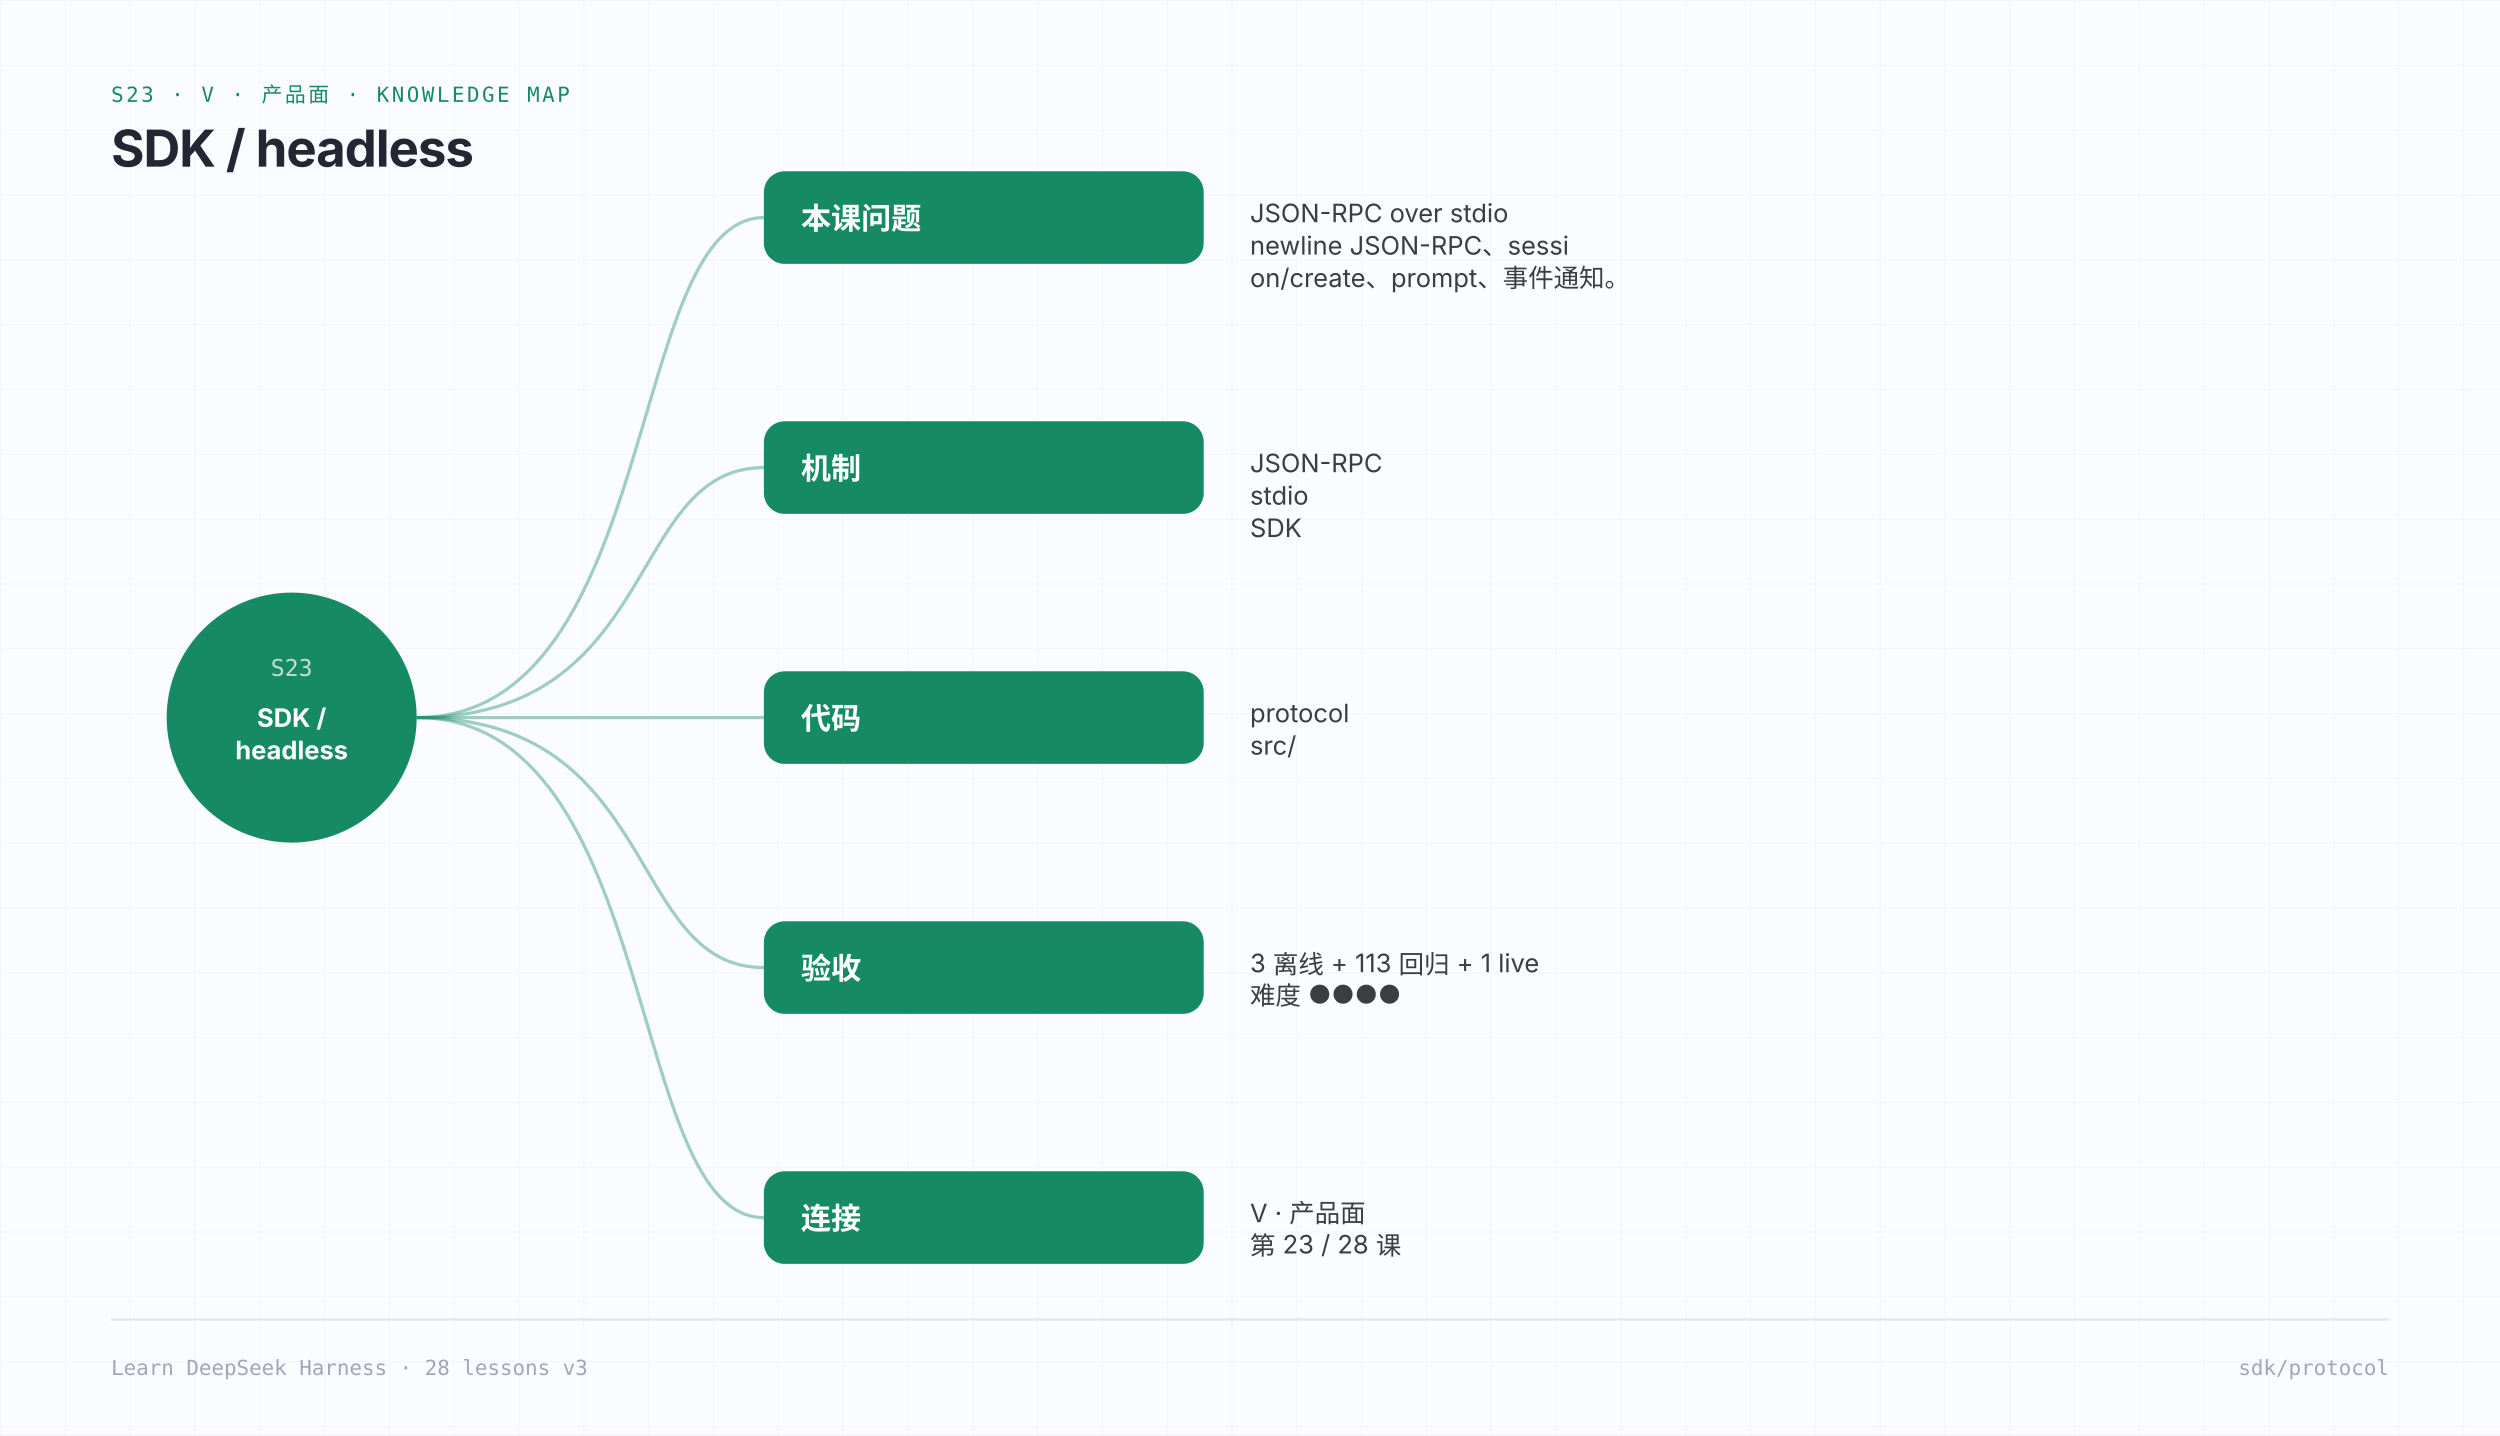
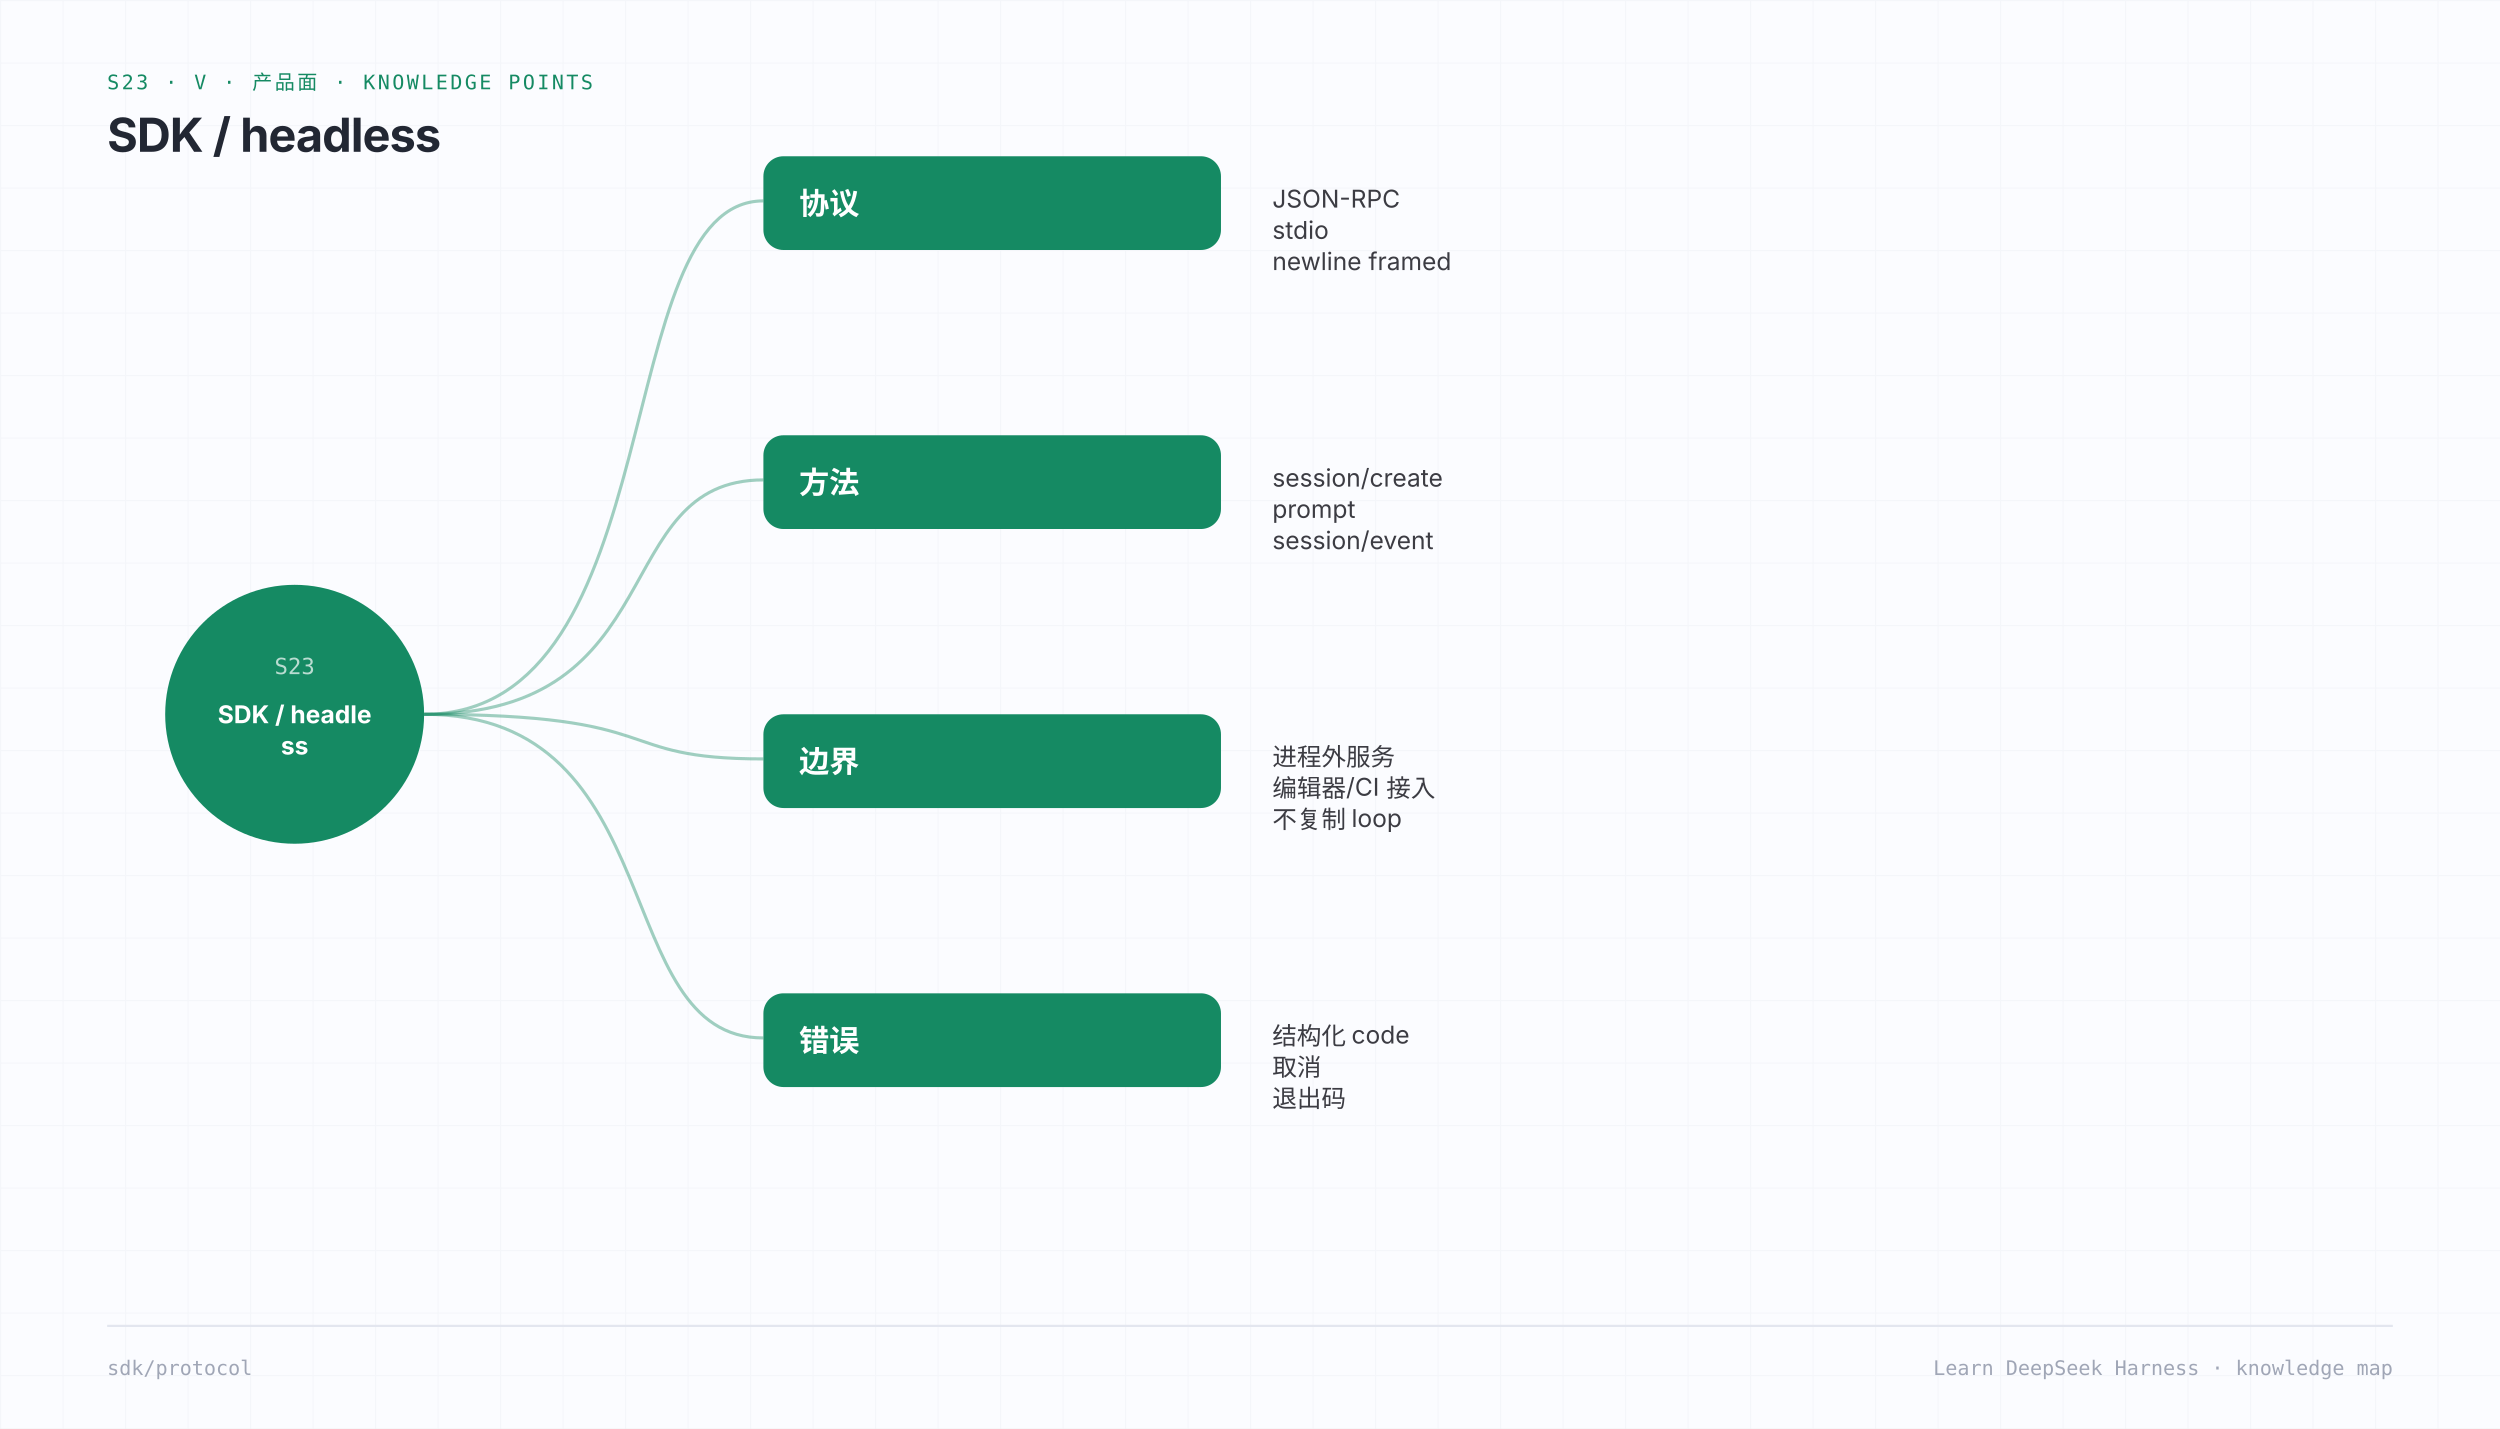
- <svg xmlns="http://www.w3.org/2000/svg" width="1080" height="620" viewBox="0 0 1080 620" role="img" aria-labelledby="title">
+ <svg xmlns="http://www.w3.org/2000/svg" width="1120" height="640" viewBox="0 0 1120 640" role="img" aria-labelledby="title">
  <defs>
    <pattern id="g" width="28" height="28" patternUnits="userSpaceOnUse">
      <path d="M28 0H0V28" fill="none" stroke="#303a63" stroke-opacity=".035" />
    </pattern>
  </defs>
-   <rect width="1080" height="620" fill="#fbfcff" />
-   <rect width="1080" height="620" fill="url(#g)" />
-   <text x="48" y="44" font-size="9" letter-spacing=".12em" fill="#158a63" font-family="SFMono-Regular,Consolas,monospace">S23 · V · 产品面 · KNOWLEDGE MAP</text>
-   <text x="48" y="72" font-size="22" font-weight="750" fill="#222733" letter-spacing="-.02em" font-family="-apple-system,BlinkMacSystemFont,'Segoe UI','Noto Sans SC',sans-serif">SDK / headless</text>
-   <circle cx="126" cy="310" r="54" fill="#158a63" />
-   <text x="126" y="292" text-anchor="middle" font-size="10" fill="rgba(255,255,255,.72)" font-family="SFMono-Regular,Consolas,monospace">S23</text>
-   <text x="126" y="314" font-size="11" font-weight="700" fill="#fff" text-anchor="middle" font-family="-apple-system,BlinkMacSystemFont,'Segoe UI','Noto Sans SC',sans-serif">SDK /</text>
-   <text x="126" y="328" font-size="11" font-weight="700" fill="#fff" text-anchor="middle" font-family="-apple-system,BlinkMacSystemFont,'Segoe UI','Noto Sans SC',sans-serif">headless</text>
-   <path d="M180 310 C286 310 270 94 330 94" fill="none" stroke="#158a63" stroke-opacity=".4" stroke-width="1.4" />
-   <rect x="330" y="74" width="190" height="40" rx="9" fill="#158a63" />
-   <text x="346" y="99" font-size="13" font-weight="700" fill="#fff" font-family="-apple-system,BlinkMacSystemFont,'Segoe UI','Noto Sans SC',sans-serif">本课问题</text>
-   <text x="540" y="96" font-size="11" font-weight="400" fill="#3c3c43" text-anchor="start" font-family="-apple-system,BlinkMacSystemFont,'Segoe UI','Noto Sans SC',sans-serif">JSON-RPC over stdio</text>
-   <text x="540" y="110" font-size="11" font-weight="400" fill="#3c3c43" text-anchor="start" font-family="-apple-system,BlinkMacSystemFont,'Segoe UI','Noto Sans SC',sans-serif">newline JSON-RPC、sessi</text>
-   <text x="540" y="124" font-size="11" font-weight="400" fill="#3c3c43" text-anchor="start" font-family="-apple-system,BlinkMacSystemFont,'Segoe UI','Noto Sans SC',sans-serif">on/create、prompt、事件通知。</text>
-   <path d="M180 310 C286 310 270 202 330 202" fill="none" stroke="#158a63" stroke-opacity=".4" stroke-width="1.4" />
-   <rect x="330" y="182" width="190" height="40" rx="9" fill="#158a63" />
-   <text x="346" y="207" font-size="13" font-weight="700" fill="#fff" font-family="-apple-system,BlinkMacSystemFont,'Segoe UI','Noto Sans SC',sans-serif">机制</text>
-   <text x="540" y="204" font-size="11" font-weight="400" fill="#3c3c43" text-anchor="start" font-family="-apple-system,BlinkMacSystemFont,'Segoe UI','Noto Sans SC',sans-serif">JSON-RPC</text>
-   <text x="540" y="218" font-size="11" font-weight="400" fill="#3c3c43" text-anchor="start" font-family="-apple-system,BlinkMacSystemFont,'Segoe UI','Noto Sans SC',sans-serif">stdio</text>
-   <text x="540" y="232" font-size="11" font-weight="400" fill="#3c3c43" text-anchor="start" font-family="-apple-system,BlinkMacSystemFont,'Segoe UI','Noto Sans SC',sans-serif">SDK</text>
-   <path d="M180 310 C286 310 270 310 330 310" fill="none" stroke="#158a63" stroke-opacity=".4" stroke-width="1.4" />
-   <rect x="330" y="290" width="190" height="40" rx="9" fill="#158a63" />
-   <text x="346" y="315" font-size="13" font-weight="700" fill="#fff" font-family="-apple-system,BlinkMacSystemFont,'Segoe UI','Noto Sans SC',sans-serif">代码</text>
-   <text x="540" y="312" font-size="11" font-weight="400" fill="#3c3c43" text-anchor="start" font-family="-apple-system,BlinkMacSystemFont,'Segoe UI','Noto Sans SC',sans-serif">protocol</text>
-   <text x="540" y="326" font-size="11" font-weight="400" fill="#3c3c43" text-anchor="start" font-family="-apple-system,BlinkMacSystemFont,'Segoe UI','Noto Sans SC',sans-serif">src/</text>
-   <path d="M180 310 C286 310 270 418 330 418" fill="none" stroke="#158a63" stroke-opacity=".4" stroke-width="1.4" />
-   <rect x="330" y="398" width="190" height="40" rx="9" fill="#158a63" />
-   <text x="346" y="423" font-size="13" font-weight="700" fill="#fff" font-family="-apple-system,BlinkMacSystemFont,'Segoe UI','Noto Sans SC',sans-serif">验收</text>
-   <text x="540" y="420" font-size="11" font-weight="400" fill="#3c3c43" text-anchor="start" font-family="-apple-system,BlinkMacSystemFont,'Segoe UI','Noto Sans SC',sans-serif">3 离线 + 113 回归 + 1 live</text>
-   <text x="540" y="434" font-size="11" font-weight="400" fill="#3c3c43" text-anchor="start" font-family="-apple-system,BlinkMacSystemFont,'Segoe UI','Noto Sans SC',sans-serif">难度 ●●●●</text>
-   <path d="M180 310 C286 310 270 526 330 526" fill="none" stroke="#158a63" stroke-opacity=".4" stroke-width="1.4" />
-   <rect x="330" y="506" width="190" height="40" rx="9" fill="#158a63" />
-   <text x="346" y="531" font-size="13" font-weight="700" fill="#fff" font-family="-apple-system,BlinkMacSystemFont,'Segoe UI','Noto Sans SC',sans-serif">连接</text>
-   <text x="540" y="528" font-size="11" font-weight="400" fill="#3c3c43" text-anchor="start" font-family="-apple-system,BlinkMacSystemFont,'Segoe UI','Noto Sans SC',sans-serif">V · 产品面</text>
-   <text x="540" y="542" font-size="11" font-weight="400" fill="#3c3c43" text-anchor="start" font-family="-apple-system,BlinkMacSystemFont,'Segoe UI','Noto Sans SC',sans-serif">第 23 / 28 课</text>
-   <line x1="48" y1="570" x2="1032" y2="570" stroke="#e3e6ef" />
-   <text x="48" y="594" font-size="9" fill="#a0a6b6" font-family="SFMono-Regular,Consolas,monospace">Learn DeepSeek Harness · 28 lessons v3</text>
-   <text x="1032" y="594" text-anchor="end" font-size="9" fill="#a0a6b6" font-family="SFMono-Regular,Consolas,monospace">sdk/protocol</text>
+   <rect width="1120" height="640" fill="#fbfcff" />
+   <rect width="1120" height="640" fill="url(#g)" />
+   <text x="48" y="40" font-size="9" letter-spacing=".12em" fill="#158a63" font-family="SFMono-Regular,Consolas,monospace">S23 · V · 产品面 · KNOWLEDGE POINTS</text>
+   <text x="48" y="68" font-size="21" font-weight="750" fill="#222733" letter-spacing="-.02em" font-family="-apple-system,BlinkMacSystemFont,'Segoe UI','Noto Sans SC',sans-serif">SDK / headless</text>
+   <circle cx="132" cy="320" r="58" fill="#158a63" />
+   <text x="132" y="302" text-anchor="middle" font-size="10" fill="rgba(255,255,255,.7)" font-family="SFMono-Regular,Consolas,monospace">S23</text>
+   <text x="132" y="324" font-size="11" font-weight="700" fill="#fff" text-anchor="middle" font-family="-apple-system,BlinkMacSystemFont,'Segoe UI','Noto Sans SC',sans-serif">SDK / headle</text>
+   <text x="132" y="338" font-size="11" font-weight="700" fill="#fff" text-anchor="middle" font-family="-apple-system,BlinkMacSystemFont,'Segoe UI','Noto Sans SC',sans-serif">ss</text>
+   <path d="M190 320 C302 320 272 90 342 90" fill="none" stroke="#158a63" stroke-opacity=".4" stroke-width="1.4" />
+   <rect x="342" y="70" width="205" height="42" rx="9" fill="#158a63" />
+   <text x="358" y="96" font-size="13.5" font-weight="700" fill="#fff" font-family="-apple-system,BlinkMacSystemFont,'Segoe UI','Noto Sans SC',sans-serif">协议</text>
+   <text x="570" y="93" font-size="11" font-weight="400" fill="#3c3c43" text-anchor="start" font-family="-apple-system,BlinkMacSystemFont,'Segoe UI','Noto Sans SC',sans-serif">JSON-RPC</text>
+   <text x="570" y="107" font-size="11" font-weight="400" fill="#3c3c43" text-anchor="start" font-family="-apple-system,BlinkMacSystemFont,'Segoe UI','Noto Sans SC',sans-serif">stdio</text>
+   <text x="570" y="121" font-size="11" font-weight="400" fill="#3c3c43" text-anchor="start" font-family="-apple-system,BlinkMacSystemFont,'Segoe UI','Noto Sans SC',sans-serif">newline framed</text>
+   <path d="M190 320 C302 320 272 215 342 215" fill="none" stroke="#158a63" stroke-opacity=".4" stroke-width="1.4" />
+   <rect x="342" y="195" width="205" height="42" rx="9" fill="#158a63" />
+   <text x="358" y="221" font-size="13.5" font-weight="700" fill="#fff" font-family="-apple-system,BlinkMacSystemFont,'Segoe UI','Noto Sans SC',sans-serif">方法</text>
+   <text x="570" y="218" font-size="11" font-weight="400" fill="#3c3c43" text-anchor="start" font-family="-apple-system,BlinkMacSystemFont,'Segoe UI','Noto Sans SC',sans-serif">session/create</text>
+   <text x="570" y="232" font-size="11" font-weight="400" fill="#3c3c43" text-anchor="start" font-family="-apple-system,BlinkMacSystemFont,'Segoe UI','Noto Sans SC',sans-serif">prompt</text>
+   <text x="570" y="246" font-size="11" font-weight="400" fill="#3c3c43" text-anchor="start" font-family="-apple-system,BlinkMacSystemFont,'Segoe UI','Noto Sans SC',sans-serif">session/event</text>
+   <path d="M190 320 C302 320 272 340 342 340" fill="none" stroke="#158a63" stroke-opacity=".4" stroke-width="1.4" />
+   <rect x="342" y="320" width="205" height="42" rx="9" fill="#158a63" />
+   <text x="358" y="346" font-size="13.5" font-weight="700" fill="#fff" font-family="-apple-system,BlinkMacSystemFont,'Segoe UI','Noto Sans SC',sans-serif">边界</text>
+   <text x="570" y="343" font-size="11" font-weight="400" fill="#3c3c43" text-anchor="start" font-family="-apple-system,BlinkMacSystemFont,'Segoe UI','Noto Sans SC',sans-serif">进程外服务</text>
+   <text x="570" y="357" font-size="11" font-weight="400" fill="#3c3c43" text-anchor="start" font-family="-apple-system,BlinkMacSystemFont,'Segoe UI','Noto Sans SC',sans-serif">编辑器/CI 接入</text>
+   <text x="570" y="371" font-size="11" font-weight="400" fill="#3c3c43" text-anchor="start" font-family="-apple-system,BlinkMacSystemFont,'Segoe UI','Noto Sans SC',sans-serif">不复制 loop</text>
+   <path d="M190 320 C302 320 272 465 342 465" fill="none" stroke="#158a63" stroke-opacity=".4" stroke-width="1.4" />
+   <rect x="342" y="445" width="205" height="42" rx="9" fill="#158a63" />
+   <text x="358" y="471" font-size="13.5" font-weight="700" fill="#fff" font-family="-apple-system,BlinkMacSystemFont,'Segoe UI','Noto Sans SC',sans-serif">错误</text>
+   <text x="570" y="468" font-size="11" font-weight="400" fill="#3c3c43" text-anchor="start" font-family="-apple-system,BlinkMacSystemFont,'Segoe UI','Noto Sans SC',sans-serif">结构化 code</text>
+   <text x="570" y="482" font-size="11" font-weight="400" fill="#3c3c43" text-anchor="start" font-family="-apple-system,BlinkMacSystemFont,'Segoe UI','Noto Sans SC',sans-serif">取消</text>
+   <text x="570" y="496" font-size="11" font-weight="400" fill="#3c3c43" text-anchor="start" font-family="-apple-system,BlinkMacSystemFont,'Segoe UI','Noto Sans SC',sans-serif">退出码</text>
+   <line x1="48" y1="594" x2="1072" y2="594" stroke="#e3e6ef" />
+   <text x="48" y="616" font-size="9" fill="#a0a6b6" font-family="SFMono-Regular,Consolas,monospace">sdk/protocol</text>
+   <text x="1072" y="616" text-anchor="end" font-size="9" fill="#a0a6b6" font-family="SFMono-Regular,Consolas,monospace">Learn DeepSeek Harness · knowledge map</text>
</svg>
